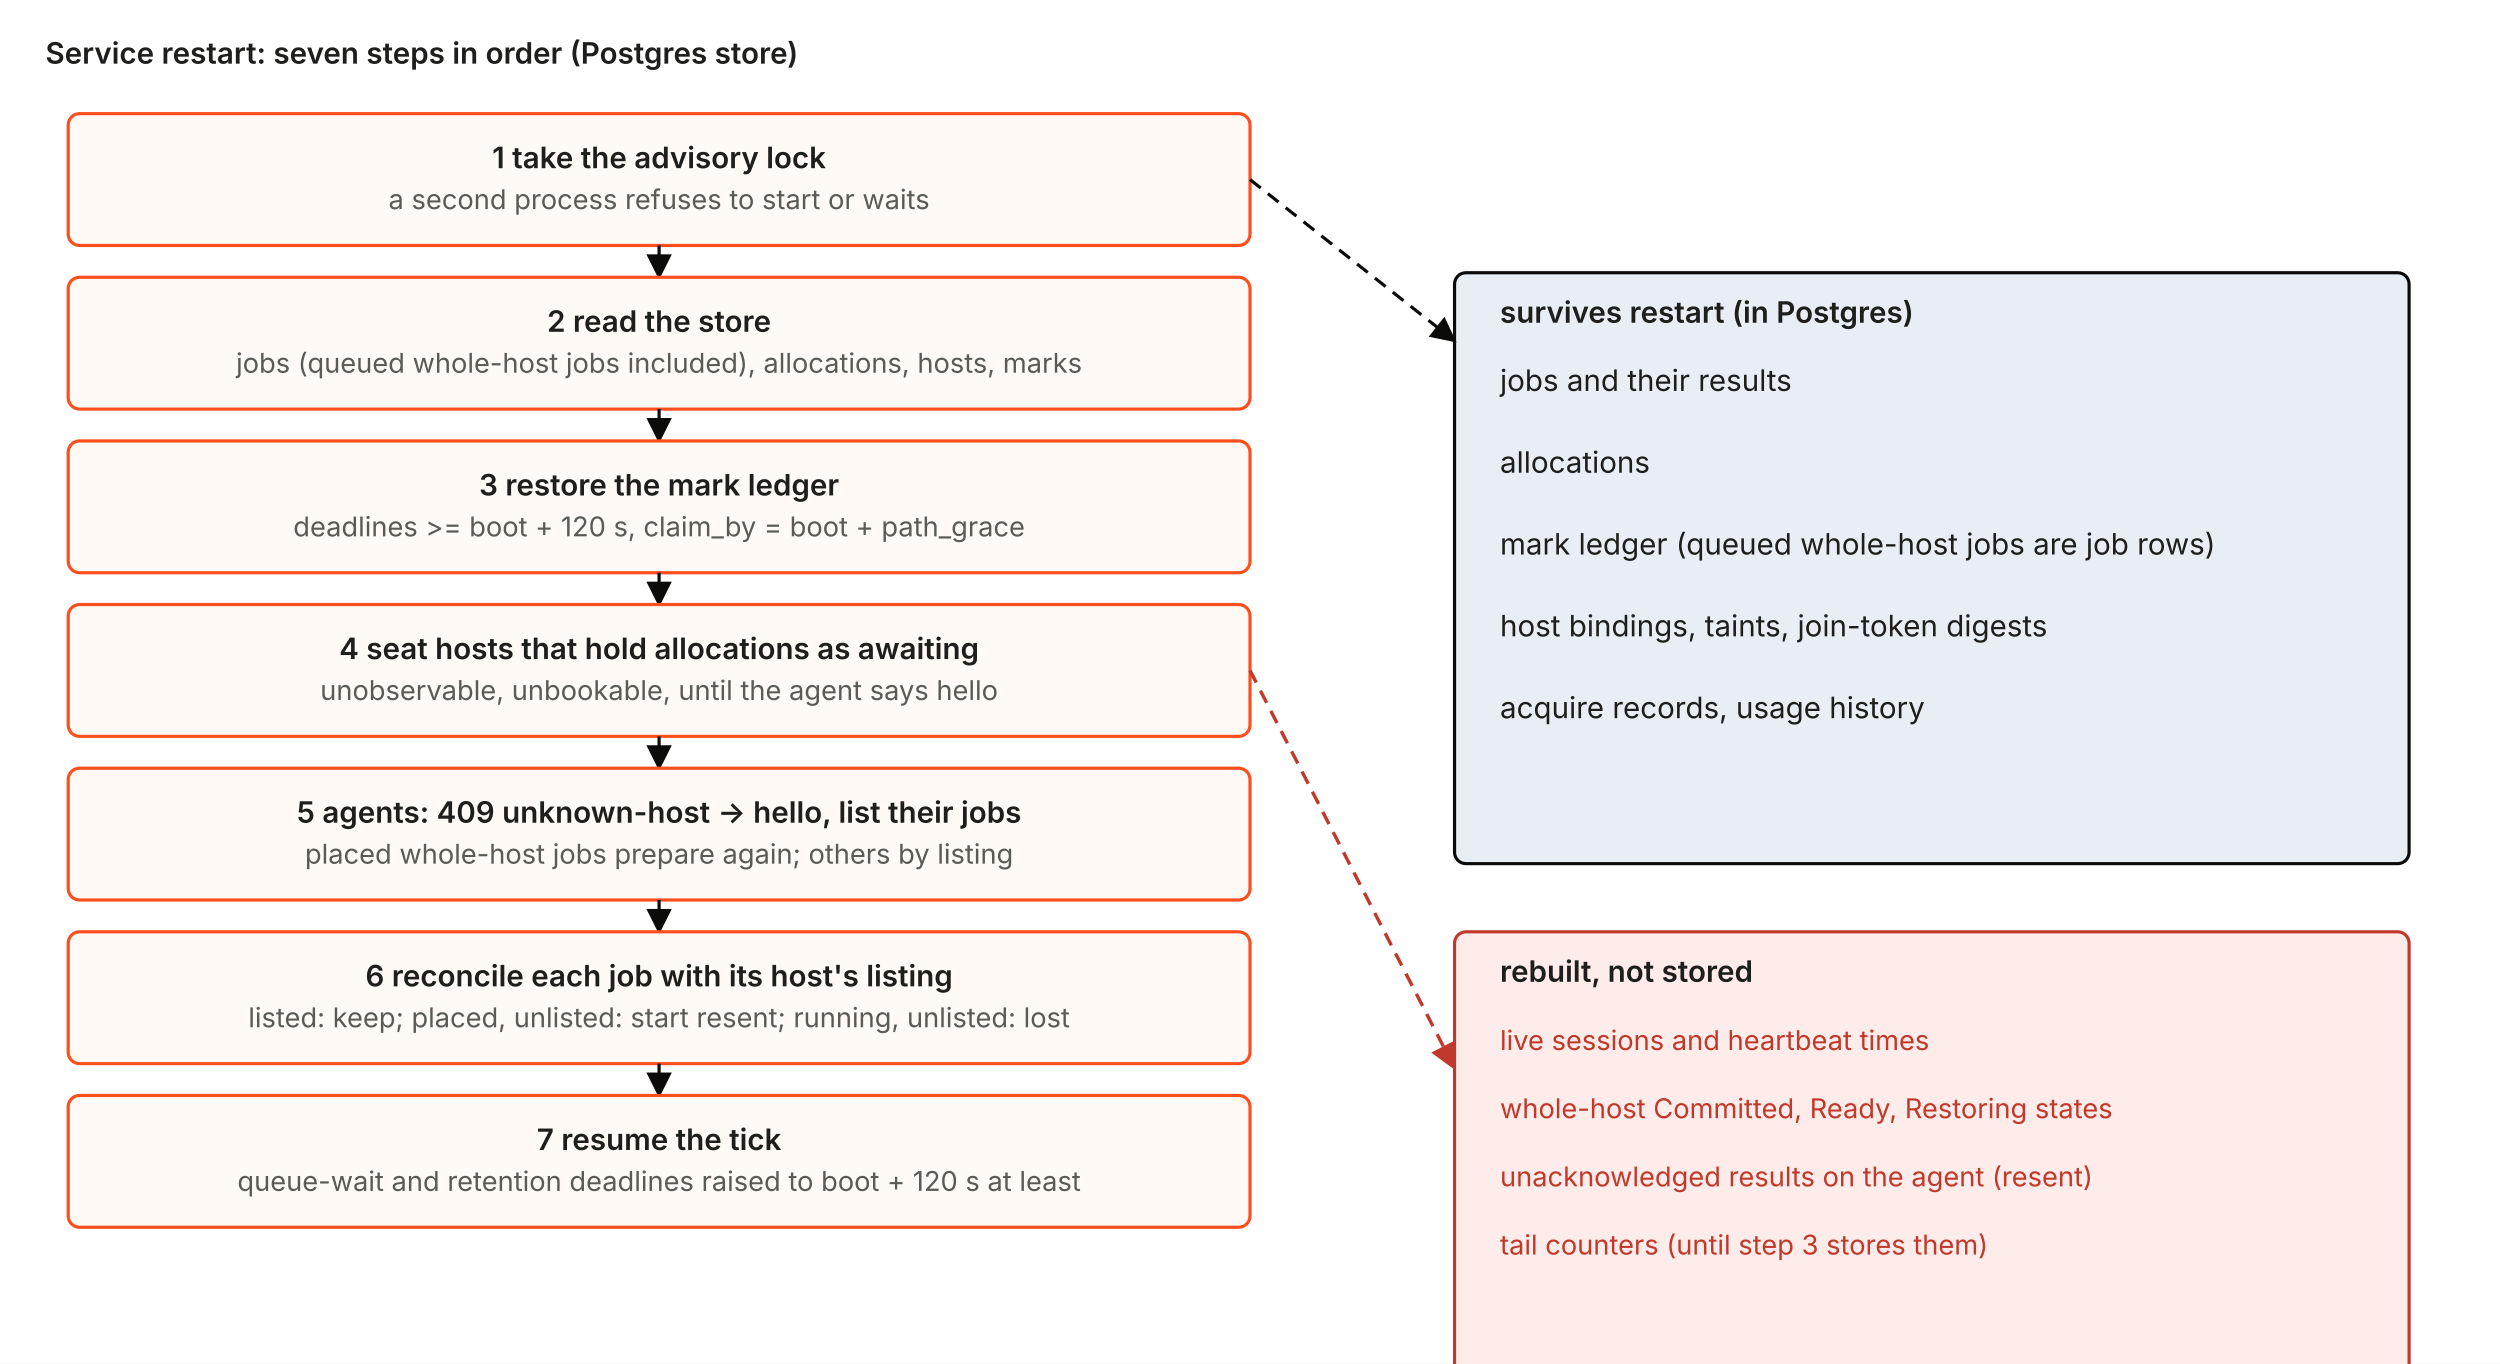
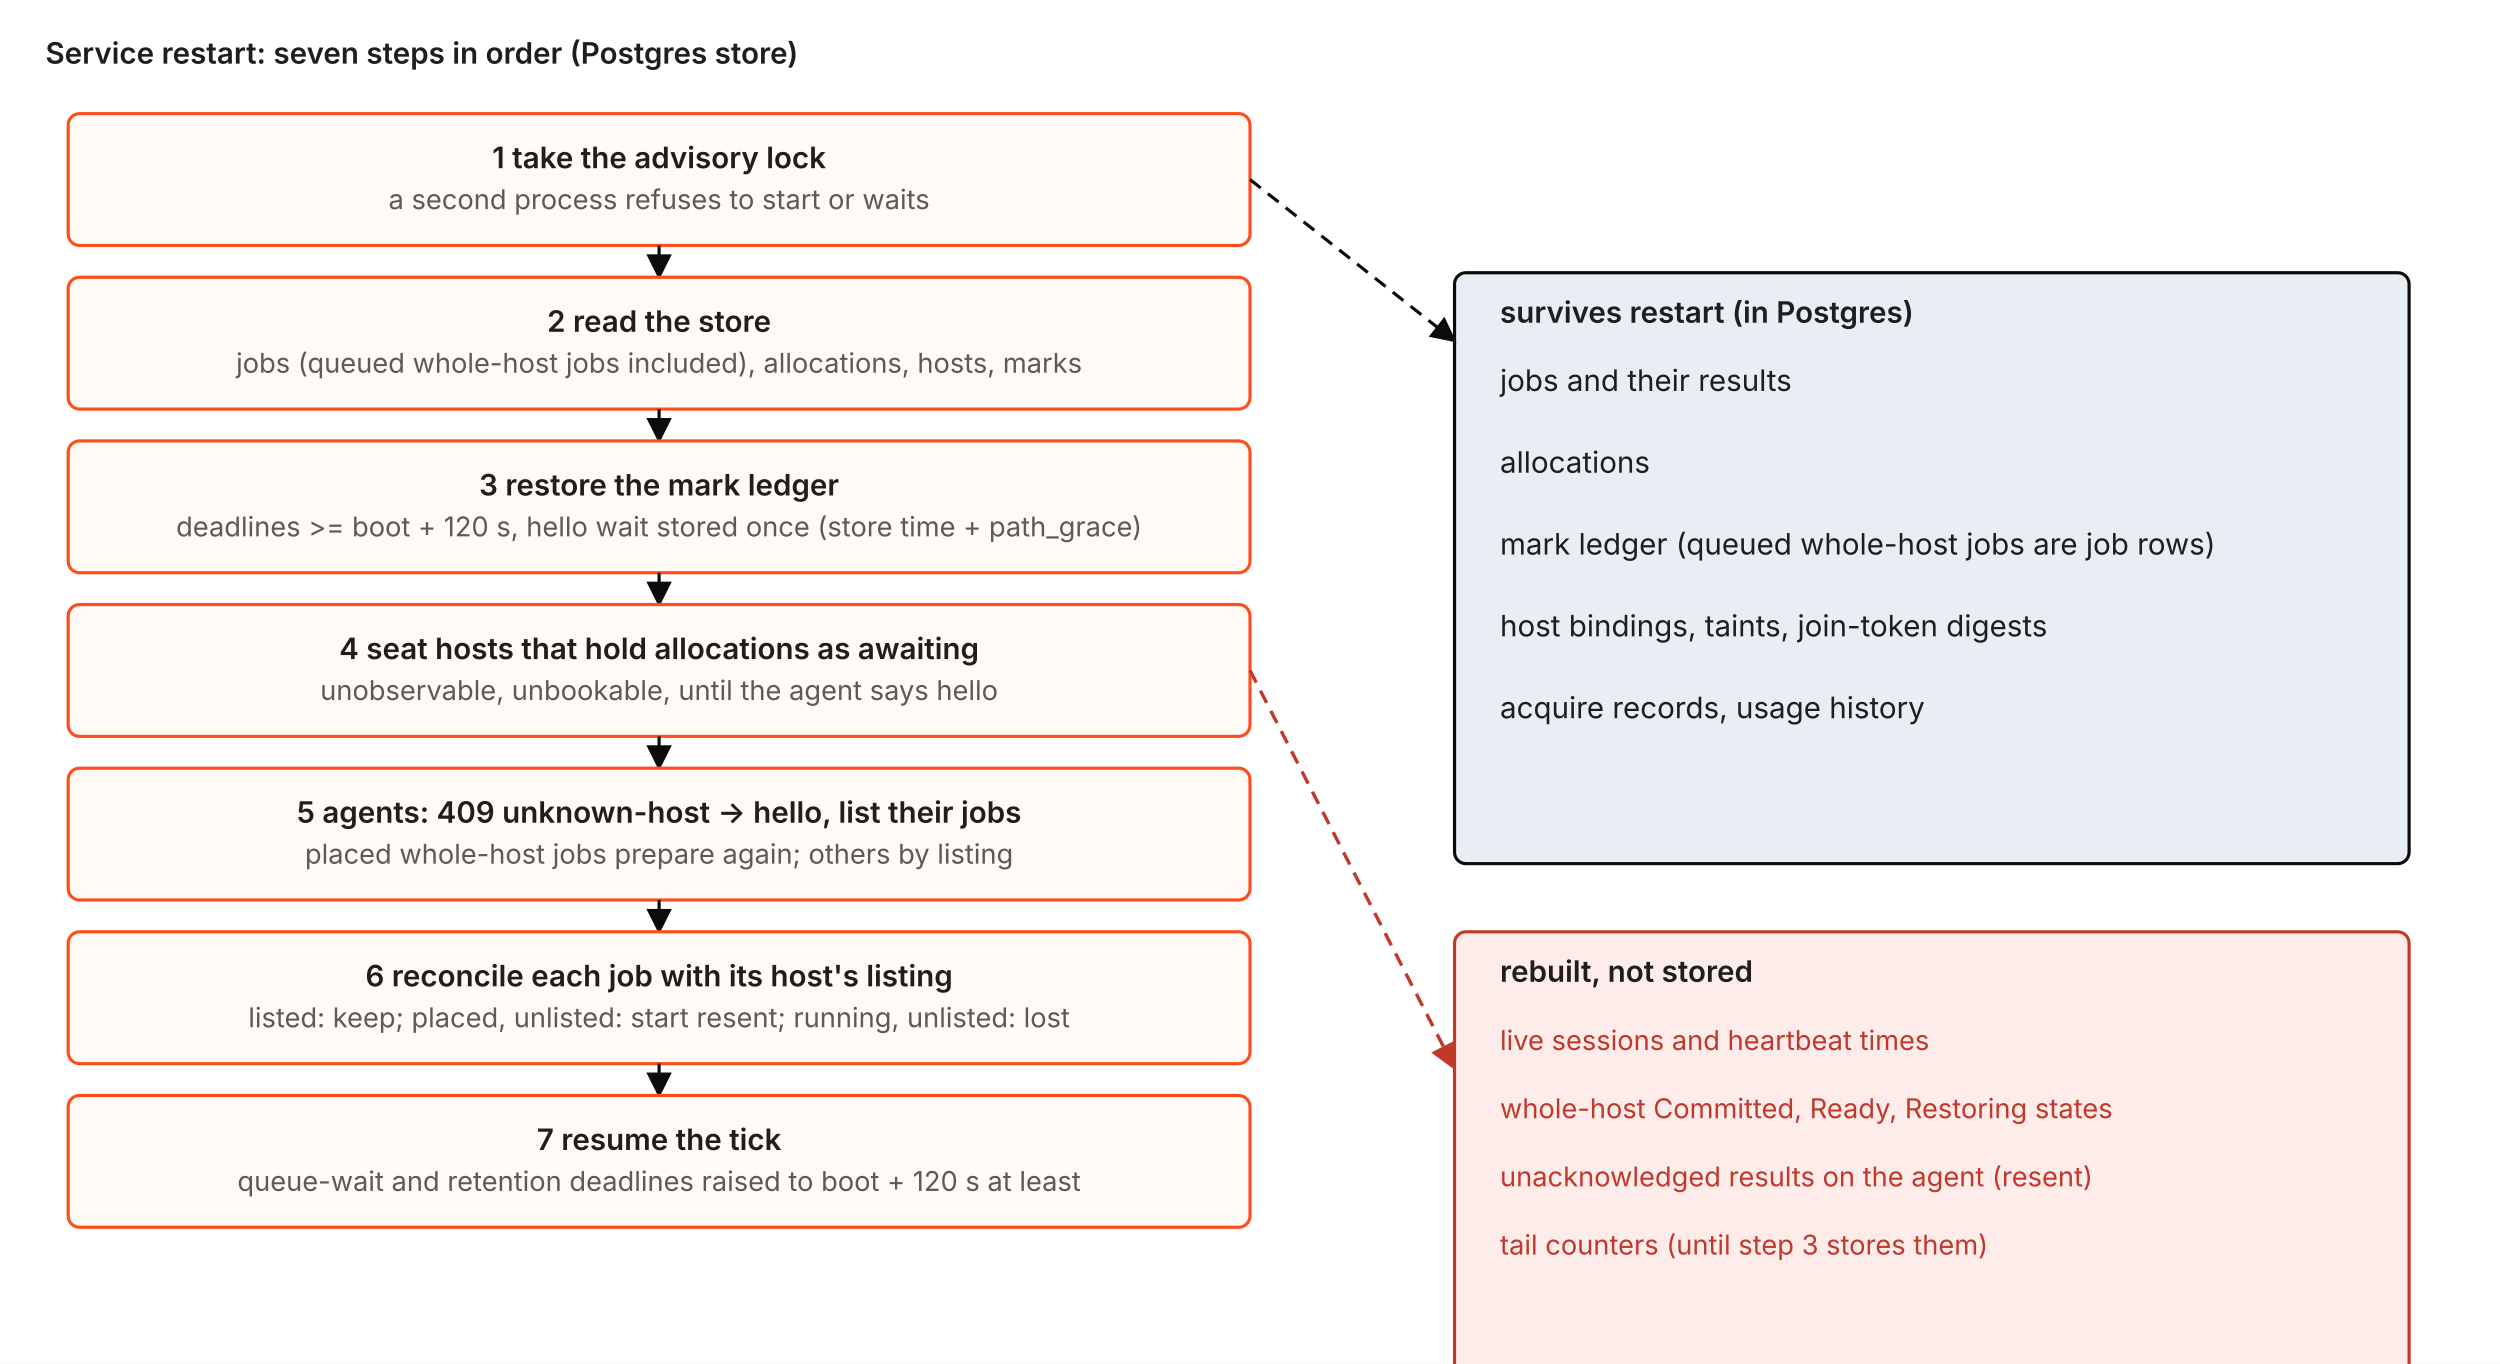
<svg xmlns="http://www.w3.org/2000/svg" viewBox="0 0 1100 600" width="1100" height="600" role="img" aria-label="Seven ordered steps by which the service recovers after a restart with the Postgres store: take the advisory lock, read jobs and allocations, restore the reservation ledger with grace, seat hosts as awaiting, agents say hello and list their jobs, reconcile, and resume; with what survives in the store and what is rebuilt.">
  <defs>
    <marker id="restart-recovery-ak" viewBox="0 0 10 10" refX="9" refY="5" markerWidth="8" markerHeight="8" orient="auto-start-reverse">
      <path d="M0,0 L10,5 L0,10 z" fill="#0B0B0A" />
    </marker>
    <marker id="restart-recovery-ao" viewBox="0 0 10 10" refX="9" refY="5" markerWidth="8" markerHeight="8" orient="auto-start-reverse">
      <path d="M0,0 L10,5 L0,10 z" fill="#FD4F1D" />
    </marker>
    <marker id="restart-recovery-ar" viewBox="0 0 10 10" refX="9" refY="5" markerWidth="8" markerHeight="8" orient="auto-start-reverse">
      <path d="M0,0 L10,5 L0,10 z" fill="#C0392B" />
    </marker>
  </defs>
  <style>
.box{fill:#FFFFFF;stroke:#0B0B0A;stroke-width:1.4}
.box-b{fill:#E8EEF4;stroke:#0B0B0A;stroke-width:1.4}
.box-o{fill:#FFFAF5;stroke:#FD4F1D;stroke-width:1.4}
.box-a{fill:#FD4F1D;stroke:#FD4F1D;stroke-width:1.4}
.box-t{fill:none;stroke:#FD4F1D;stroke-width:2}
.box-p{fill:none;stroke:#5A5A57;stroke-width:1.6;stroke-dasharray:7 5}
.box-g{fill:#F0F0EE;stroke:#5A5A57;stroke-width:1.4}
.box-gd{fill:#F0F0EE;stroke:#5A5A57;stroke-width:1.4;stroke-dasharray:6 4}
.box-r{fill:#FDECEA;stroke:#C0392B;stroke-width:1.4}
.box-rd{fill:#FFFFFF;stroke:#C0392B;stroke-width:1.4;stroke-dasharray:6 4}
.box-bd{fill:#FFFFFF;stroke:#0B0B0A;stroke-width:1.4;stroke-dasharray:6 4}
.box-od{fill:#FFFAF5;stroke:#FD4F1D;stroke-width:1.4;stroke-dasharray:6 4}
.box-bld{fill:#E8EEF4;stroke:#0B0B0A;stroke-width:1.4;stroke-dasharray:6 4}
.box-n{fill:#E6F4EA;stroke:#2E7D32;stroke-width:1.4}
.ln{stroke:#0B0B0A;fill:none;stroke-width:1.4}
.ln-d{stroke:#0B0B0A;fill:none;stroke-width:1.4;stroke-dasharray:6 4}
.ln-o{stroke:#FD4F1D;fill:none;stroke-width:1.6}
.ln-r{stroke:#C0392B;fill:none;stroke-width:1.5}
.ln-rd{stroke:#C0392B;fill:none;stroke-width:1.5;stroke-dasharray:6 4}
text{fill:#1E1E1D;font-family:system-ui,-apple-system,'Segoe UI',sans-serif;font-size:13px}
.b{font-weight:600}
.t-m{fill:#5A5A57;font-size:12px}
.t-r{fill:#C0392B;font-size:12px}
.t-w{fill:#FFFFFF;font-weight:600}
.lbl{paint-order:stroke;stroke:#FFFFFF;stroke-width:4px;stroke-linejoin:round}
</style>
  <rect x="0" y="0" width="1100" height="600" fill="#FFFFFF" />
  <text x="20" y="28" class="b" text-anchor="start" font-size="16">Service restart: seven steps in order (Postgres store)</text>
  <rect x="30" y="50" width="520" height="58" rx="5" class="box-o" />
  <text x="290" y="74" class="b" text-anchor="middle">1  take the advisory lock</text>
  <text x="290" y="92" class="t-m" text-anchor="middle">a second process refuses to start or waits</text>
  <path d="M290,108 L290,122" class="ln" marker-end="url(#restart-recovery-ak)" />
  <rect x="30" y="122" width="520" height="58" rx="5" class="box-o" />
  <text x="290" y="146" class="b" text-anchor="middle">2  read the store</text>
  <text x="290" y="164" class="t-m" text-anchor="middle">jobs (queued whole-host jobs included), allocations, hosts, marks</text>
  <path d="M290,180 L290,194" class="ln" marker-end="url(#restart-recovery-ak)" />
  <rect x="30" y="194" width="520" height="58" rx="5" class="box-o" />
  <text x="290" y="218" class="b" text-anchor="middle">3  restore the mark ledger</text>
-   <text x="290" y="236" class="t-m" text-anchor="middle">deadlines &gt;= boot + 120 s, claim_by = boot + path_grace</text>
+   <text x="290" y="236" class="t-m" text-anchor="middle">deadlines &gt;= boot + 120 s, hello wait stored once (store time + path_grace)</text>
  <path d="M290,252 L290,266" class="ln" marker-end="url(#restart-recovery-ak)" />
  <rect x="30" y="266" width="520" height="58" rx="5" class="box-o" />
  <text x="290" y="290" class="b" text-anchor="middle">4  seat hosts that hold allocations as awaiting</text>
  <text x="290" y="308" class="t-m" text-anchor="middle">unobservable, unbookable, until the agent says hello</text>
  <path d="M290,324 L290,338" class="ln" marker-end="url(#restart-recovery-ak)" />
  <rect x="30" y="338" width="520" height="58" rx="5" class="box-o" />
  <text x="290" y="362" class="b" text-anchor="middle">5  agents: 409 unknown-host -&gt; hello, list their jobs</text>
  <text x="290" y="380" class="t-m" text-anchor="middle">placed whole-host jobs prepare again; others by listing</text>
  <path d="M290,396 L290,410" class="ln" marker-end="url(#restart-recovery-ak)" />
  <rect x="30" y="410" width="520" height="58" rx="5" class="box-o" />
  <text x="290" y="434" class="b" text-anchor="middle">6  reconcile each job with its host's listing</text>
  <text x="290" y="452" class="t-m" text-anchor="middle">listed: keep; placed, unlisted: start resent; running, unlisted: lost</text>
  <path d="M290,468 L290,482" class="ln" marker-end="url(#restart-recovery-ak)" />
  <rect x="30" y="482" width="520" height="58" rx="5" class="box-o" />
  <text x="290" y="506" class="b" text-anchor="middle">7  resume the tick</text>
  <text x="290" y="524" class="t-m" text-anchor="middle">queue-wait and retention deadlines raised to boot + 120 s at least</text>
  <rect x="640" y="120" width="420" height="260" rx="5" class="box-b" />
  <text x="660" y="142" class="b" text-anchor="start">survives restart (in Postgres)</text>
  <text x="660" y="172" class="" text-anchor="start">jobs and their results</text>
  <text x="660" y="208" class="" text-anchor="start">allocations</text>
  <text x="660" y="244" class="" text-anchor="start">mark ledger (queued whole-host jobs are job rows)</text>
  <text x="660" y="280" class="" text-anchor="start">host bindings, taints, join-token digests</text>
  <text x="660" y="316" class="" text-anchor="start">acquire records, usage history</text>
  <path d="M550,79 L640,150" class="ln-d" marker-end="url(#restart-recovery-ak)" />
  <rect x="640" y="410" width="420" height="200" rx="5" class="box-r" />
  <text x="660" y="432" class="b" text-anchor="start">rebuilt, not stored</text>
  <text x="660" y="462" class="t-r" text-anchor="start">live sessions and heartbeat times</text>
  <text x="660" y="492" class="t-r" text-anchor="start">whole-host Committed, Ready, Restoring states</text>
  <text x="660" y="522" class="t-r" text-anchor="start">unacknowledged results on the agent (resent)</text>
  <text x="660" y="552" class="t-r" text-anchor="start">tail counters (until step 3 stores them)</text>
  <path d="M550,295 L640,470" class="ln-rd" marker-end="url(#restart-recovery-ar)" />
</svg>
